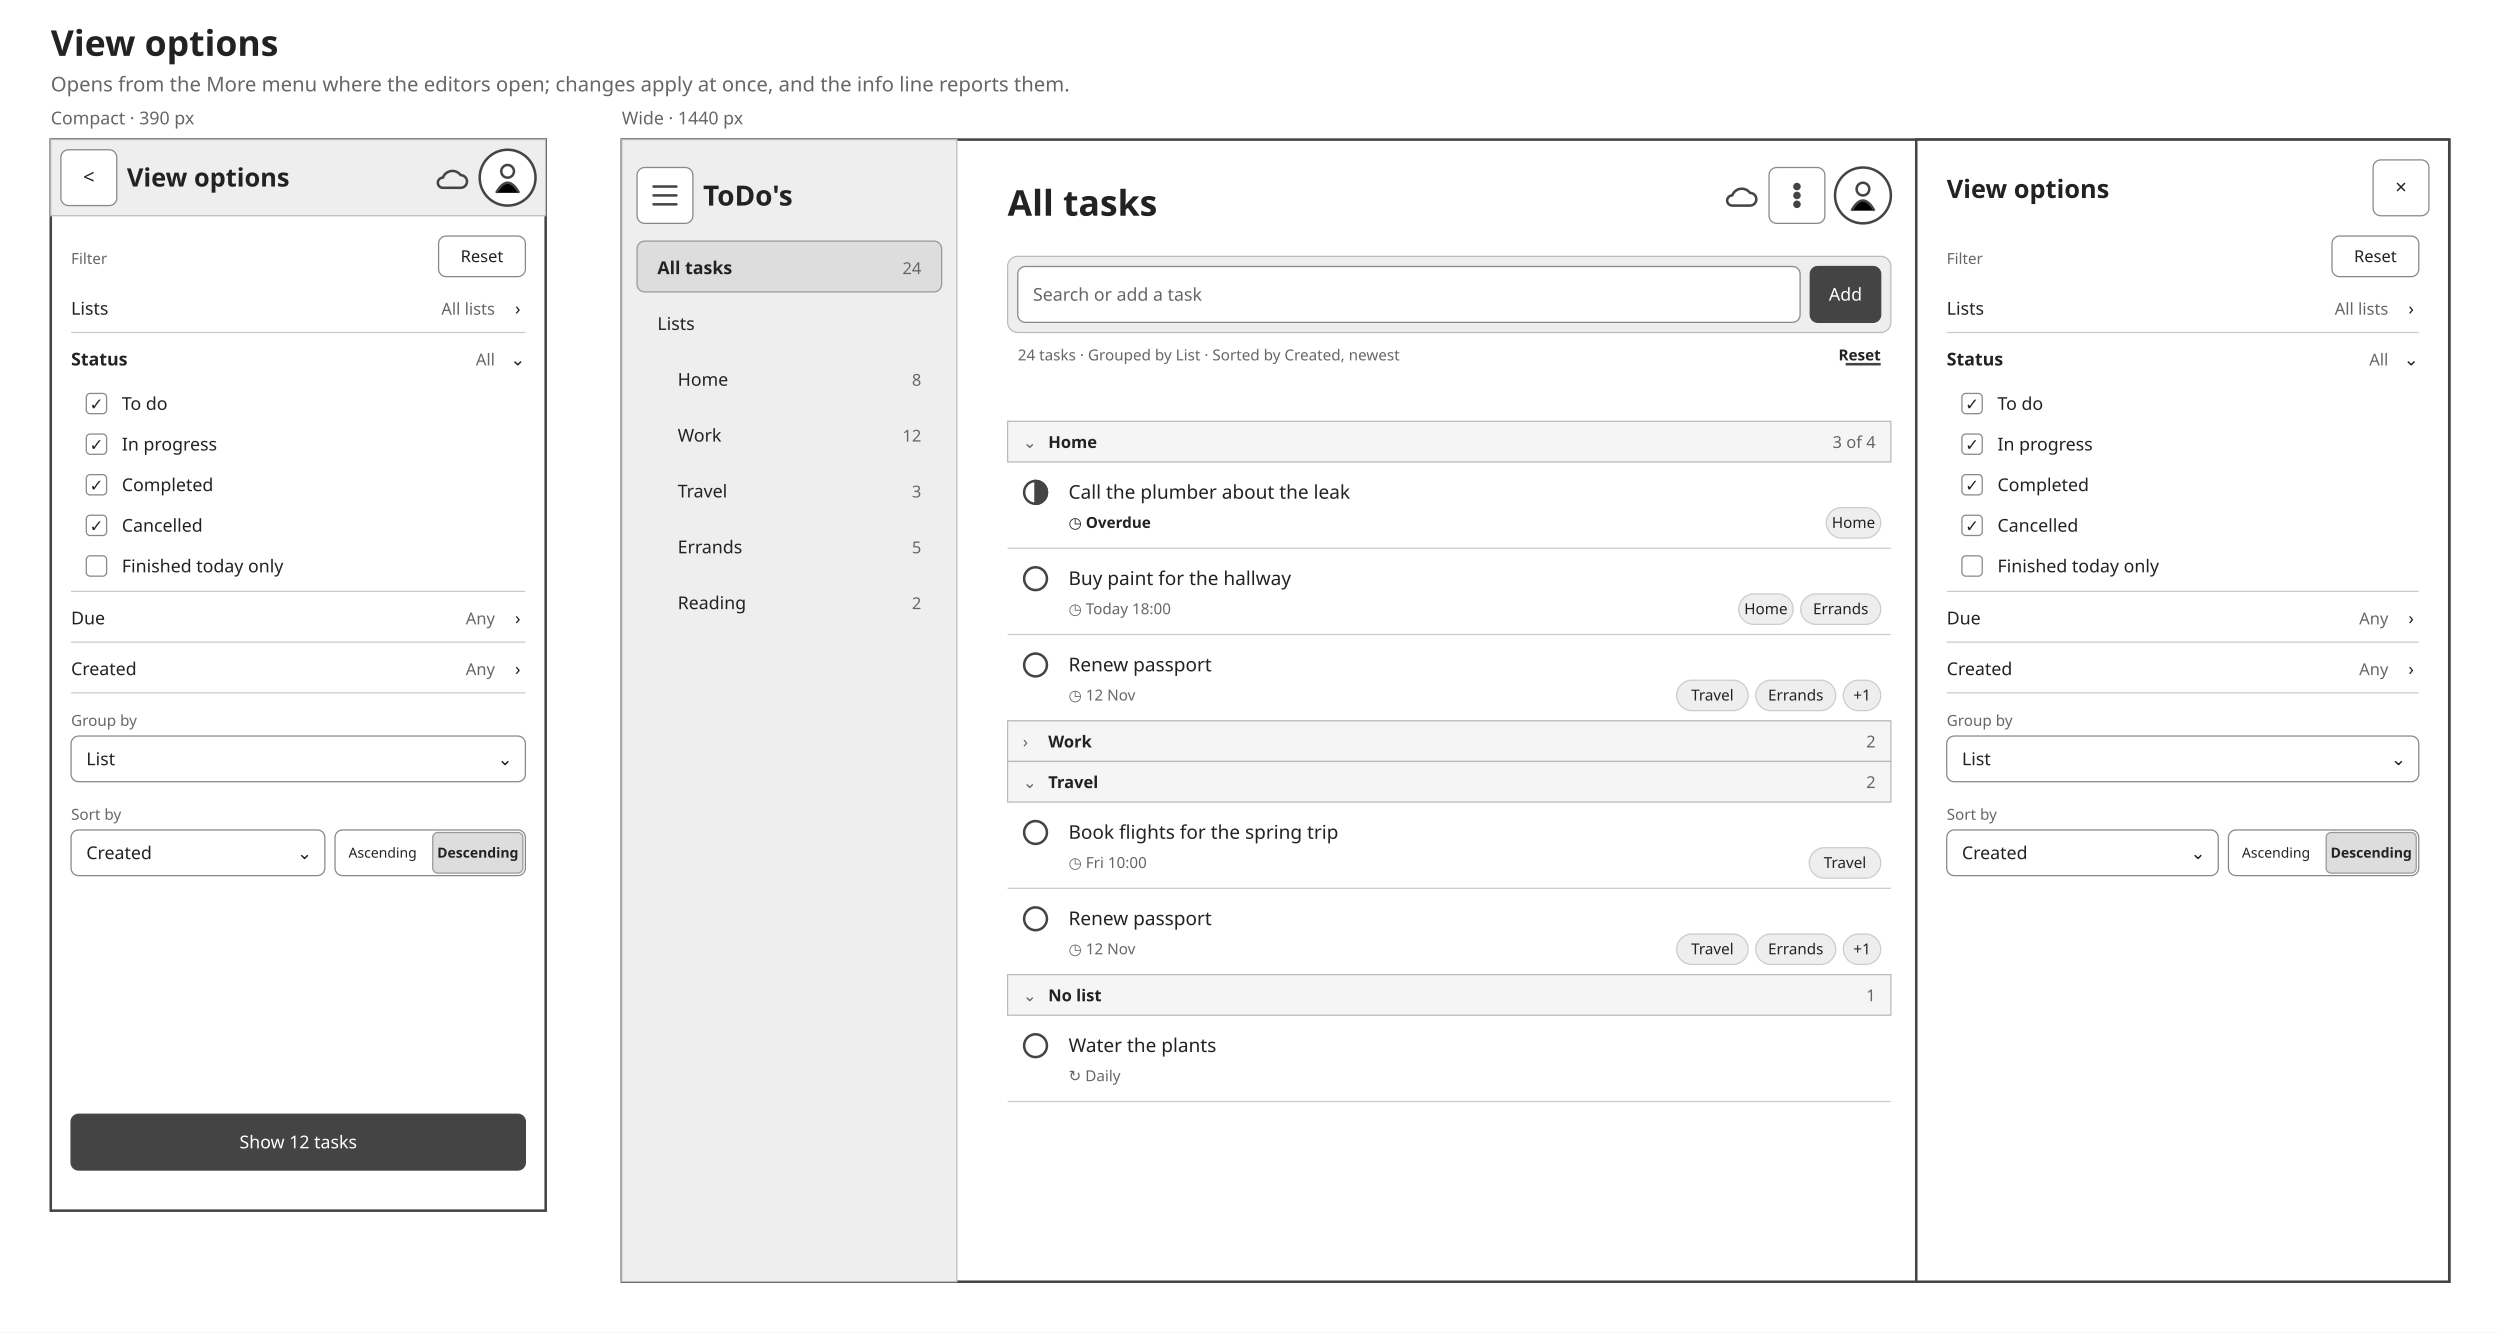
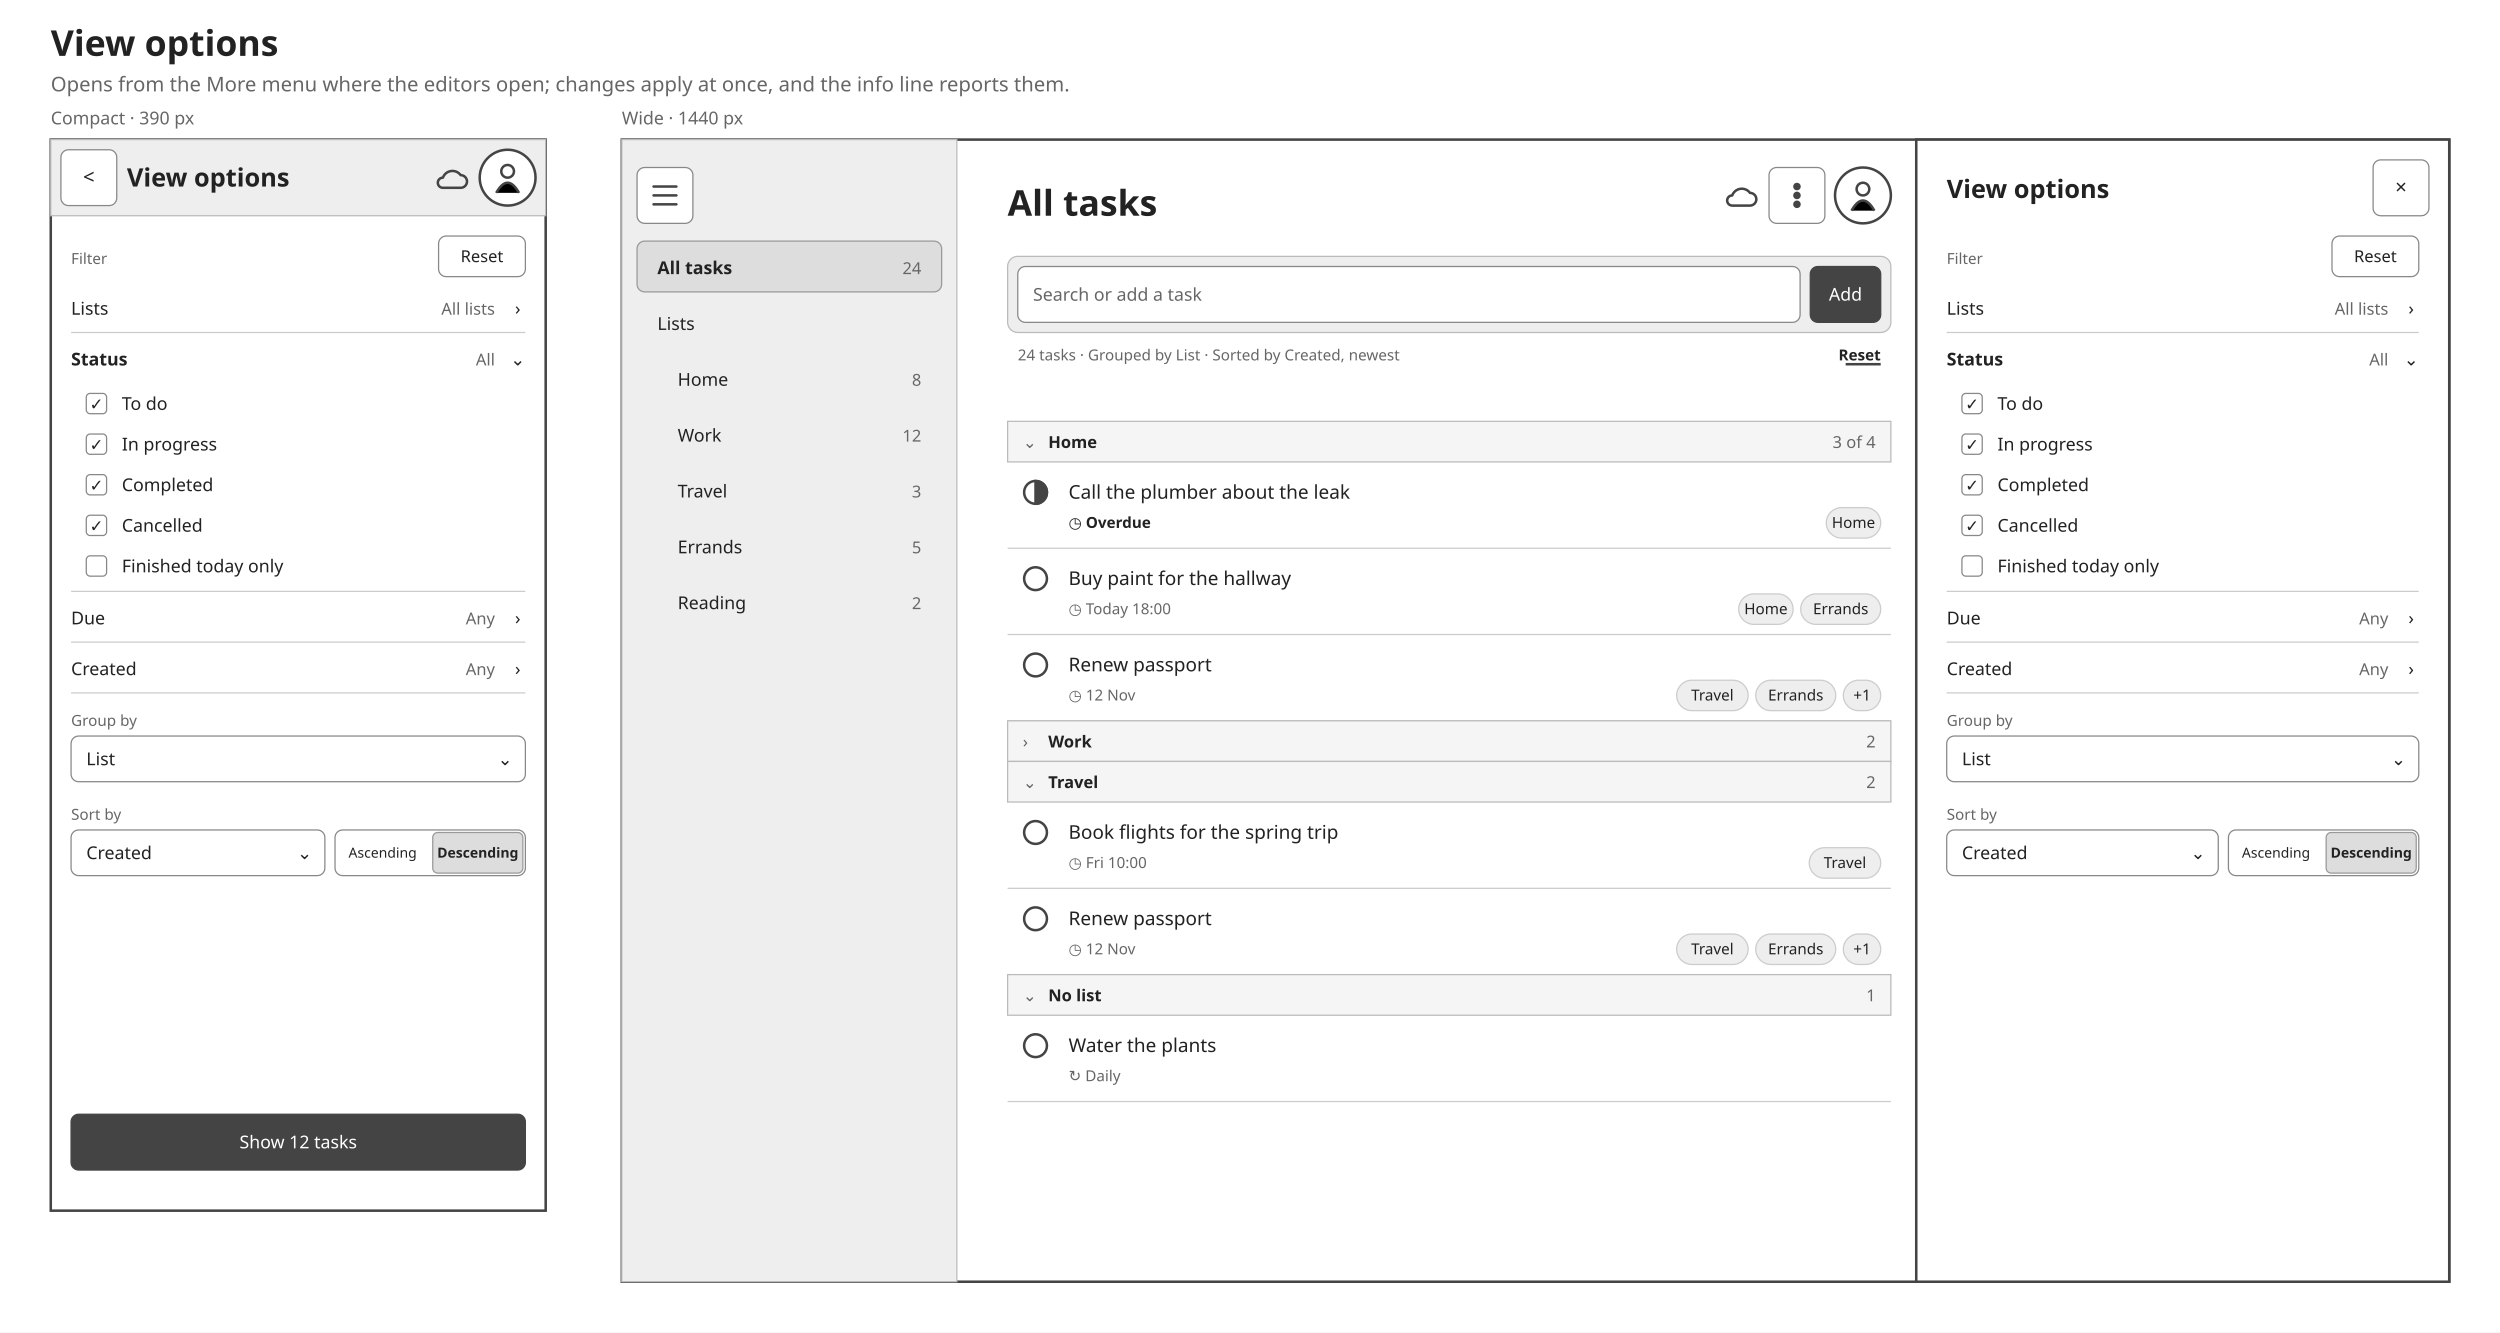
<svg xmlns="http://www.w3.org/2000/svg" width="1970" height="1050" viewBox="0 0 1970 1050">
  <style>
text { font-family: sans-serif; fill: #222222; }
.muted { fill: #666666; }
.on-primary { fill: #ffffff; }
.bold { font-weight: bold; }
rect.frame { fill: #ffffff; stroke: #444444; stroke-width: 2; }
.bar { fill: #eeeeee; stroke: #bbbbbb; }
.box { fill: #f5f5f5; stroke: #bbbbbb; }
.control { fill: #ffffff; stroke: #888888; }
.disabled { fill: #f5f5f5; stroke: #cccccc; }
.primary { fill: #444444; stroke: #444444; }
.selected { fill: #dddddd; stroke: #999999; }
.chip { fill: #eeeeee; stroke: #cccccc; }
.signal { fill: #ffffff; stroke: #222222; stroke-width: 2; }
.scrim { fill: #888888; fill-opacity: 0.5; }
.rule { stroke: #cccccc; }
.drop { stroke: #222222; stroke-width: 3; }
.icon { fill: #ffffff; stroke: #444444; stroke-width: 2; }
.icon-fill { fill: #444444; stroke: #444444; stroke-width: 2; }
.icon-mark { fill: none; stroke: #ffffff; stroke-width: 2; }
.icon-line { stroke: #444444; stroke-width: 2; }
.icon-line-open { fill: none; stroke: #444444; stroke-width: 2; stroke-linecap: round; stroke-linejoin: round; }
.tooltip { fill: #222222; stroke: #222222; }
  </style>
  <rect x="0" y="0" width="1970" height="1050" fill="#ffffff" />
  <text x="40" y="44" font-size="28" class="bold">View options</text>
  <text x="40" y="72" font-size="16" class="muted">Opens from the More menu where the editors open; changes apply at once, and the info line reports them.</text>
  <text x="40" y="98" font-size="14" class="muted">Compact · 390 px</text>
  <text x="490" y="98" font-size="14" class="muted">Wide · 1440 px</text>
  <g class="frame" data-width="390" data-height="844" transform="translate(40 110)">
    <rect x="0" y="0" width="390" height="844" rx="0" class="frame" />
    <rect x="0" y="0" width="390" height="60" rx="0" class="bar" />
    <rect x="8" y="8" width="44" height="44" rx="6" class="control" />
    <text x="30" y="35" font-size="16" text-anchor="middle">&lt;</text>
    <circle cx="360" cy="30" r="22" class="icon" />
    <circle cx="360" cy="25" r="5" class="icon" />
    <path d="M 351 42 Q 360 26 369 42" class="icon-line" />
    <path d="M 309 38 H 323 A 5 5 0 0 0 323 28 A 8 8 0 0 0 309 30 A 4 4 0 0 0 309 38 Z" class="icon-line-open" />
    <text x="60" y="37" font-size="20" class="bold">View options</text>
    <text x="16" y="98" font-size="12" class="muted">Filter</text>
    <rect x="305.6" y="76" width="68.4" height="32" rx="6" class="control" />
    <text x="339.8" y="96.55" font-size="13" text-anchor="middle">Reset</text>
    <text x="16" y="138" font-size="14">Lists</text>
    <text x="350" y="138" font-size="13" class="muted" text-anchor="end">All lists</text>
    <text x="368" y="138" font-size="14" text-anchor="middle">›</text>
    <line x1="16" y1="152" x2="374" y2="152" class="rule" />
    <text x="16" y="178" font-size="14" class="bold">Status</text>
    <text x="350" y="178" font-size="13" class="muted" text-anchor="end">All</text>
    <text x="368" y="178" font-size="14" text-anchor="middle">⌄</text>
    <rect x="28" y="200" width="16" height="16" rx="3" class="control" />
    <text x="36" y="213" font-size="13" class="bold" text-anchor="middle">✓</text>
    <text x="56" y="213" font-size="14">To do</text>
    <rect x="28" y="232" width="16" height="16" rx="3" class="control" />
    <text x="36" y="245" font-size="13" class="bold" text-anchor="middle">✓</text>
    <text x="56" y="245" font-size="14">In progress</text>
    <rect x="28" y="264" width="16" height="16" rx="3" class="control" />
    <text x="36" y="277" font-size="13" class="bold" text-anchor="middle">✓</text>
    <text x="56" y="277" font-size="14">Completed</text>
    <rect x="28" y="296" width="16" height="16" rx="3" class="control" />
    <text x="36" y="309" font-size="13" class="bold" text-anchor="middle">✓</text>
    <text x="56" y="309" font-size="14">Cancelled</text>
    <rect x="28" y="328" width="16" height="16" rx="3" class="control" />
    <text x="56" y="341" font-size="14">Finished today only</text>
    <line x1="16" y1="356" x2="374" y2="356" class="rule" />
    <text x="16" y="382" font-size="14">Due</text>
    <text x="350" y="382" font-size="13" class="muted" text-anchor="end">Any</text>
    <text x="368" y="382" font-size="14" text-anchor="middle">›</text>
    <line x1="16" y1="396" x2="374" y2="396" class="rule" />
    <text x="16" y="422" font-size="14">Created</text>
    <text x="350" y="422" font-size="13" class="muted" text-anchor="end">Any</text>
    <text x="368" y="422" font-size="14" text-anchor="middle">›</text>
    <line x1="16" y1="436" x2="374" y2="436" class="rule" />
    <text x="16" y="462" font-size="12" class="muted">Group by</text>
    <rect x="16" y="470" width="358" height="36" rx="6" class="control" />
    <text x="28" y="493" font-size="14">List</text>
    <text x="358" y="493" font-size="14" text-anchor="middle">⌄</text>
    <text x="16" y="536" font-size="12" class="muted">Sort by</text>
    <rect x="16" y="544" width="200" height="36" rx="6" class="control" />
    <text x="28" y="567" font-size="14">Created</text>
    <text x="200" y="567" font-size="14" text-anchor="middle">⌄</text>
    <rect x="224" y="544" width="150" height="36" rx="6" class="control" />
    <text x="261.5" y="565.85" font-size="11" text-anchor="middle">Ascending</text>
    <rect x="301" y="546" width="71" height="32" rx="4" class="selected" />
    <text x="336.5" y="565.85" font-size="11" class="bold" text-anchor="middle">Descending</text>
    <rect x="16" y="768" width="358" height="44" rx="6" class="primary" />
    <text x="195" y="794.9" font-size="14" class="on-primary" text-anchor="middle">Show 12 tasks</text>
  </g>
  <g class="frame" data-width="1440" data-height="900" transform="translate(490 110)">
    <rect x="0" y="0" width="1440" height="900" rx="0" class="frame" />
    <rect x="0" y="0" width="264" height="900" rx="0" class="bar" />
    <rect x="12" y="22" width="44" height="44" rx="6" class="control" />
    <path d="M 25 37 H 43" class="icon-line-open" />
    <path d="M 25 44 H 43" class="icon-line-open" />
    <path d="M 25 51 H 43" class="icon-line-open" />
-     <text x="64" y="52" font-size="22" class="bold">ToDo's</text>
    <rect x="12" y="80" width="240" height="40" rx="6" class="selected" />
    <text x="28" y="106" font-size="14" class="bold">All tasks</text>
    <text x="236" y="106" font-size="13" class="muted" text-anchor="end">24</text>
    <text x="28" y="150" font-size="14">Lists</text>
    <text x="44" y="194" font-size="14">Home</text>
    <text x="236" y="194" font-size="13" class="muted" text-anchor="end">8</text>
    <text x="44" y="238" font-size="14">Work</text>
    <text x="236" y="238" font-size="13" class="muted" text-anchor="end">12</text>
    <text x="44" y="282" font-size="14">Travel</text>
    <text x="236" y="282" font-size="13" class="muted" text-anchor="end">3</text>
    <text x="44" y="326" font-size="14">Errands</text>
    <text x="236" y="326" font-size="13" class="muted" text-anchor="end">5</text>
    <text x="44" y="370" font-size="14">Reading</text>
    <text x="236" y="370" font-size="13" class="muted" text-anchor="end">2</text>
    <circle cx="978" cy="44" r="22" class="icon" />
    <circle cx="978" cy="39" r="5" class="icon" />
    <path d="M 969 56 Q 978 40 987 56" class="icon-line" />
    <path d="M 875 52 H 889 A 5 5 0 0 0 889 42 A 8 8 0 0 0 875 44 A 4 4 0 0 0 875 52 Z" class="icon-line-open" />
    <rect x="904" y="22" width="44" height="44" rx="6" class="control" />
    <circle cx="926" cy="37" r="2" class="icon-fill" />
    <circle cx="926" cy="44" r="2" class="icon-fill" />
    <circle cx="926" cy="51" r="2" class="icon-fill" />
    <text x="304" y="60" font-size="28" class="bold">All tasks</text>
    <rect x="304" y="92" width="696" height="60" rx="8" class="bar" />
    <rect x="936.48" y="100" width="55.52" height="44" rx="6" class="primary" />
    <text x="964.24" y="126.9" font-size="14" class="on-primary" text-anchor="middle">Add</text>
    <rect x="312" y="100" width="616.48" height="44" rx="6" class="control" />
    <text x="324" y="127" font-size="14" class="muted">Search or add a task</text>
    <text x="992" y="174" font-size="12" class="bold" text-anchor="end">Reset</text>
    <line x1="964.4" y1="177" x2="992" y2="177" class="icon-line" />
    <text x="312" y="174" font-size="12" class="muted">24 tasks · Grouped by List · Sorted by Created, newest</text>
    <rect x="304" y="222" width="696" height="32" rx="0" class="box" />
    <text x="316" y="243" font-size="13" class="muted">⌄</text>
    <text x="336" y="243" font-size="13" class="bold">Home</text>
    <text x="988" y="243" font-size="13" class="muted" text-anchor="end">3 of 4</text>
    <line x1="304" y1="322" x2="1000" y2="322" class="rule" />
    <circle cx="326" cy="278" r="9" class="icon" />
    <path d="M326 269 A9 9 0 0 1 326 287 Z" class="icon-fill" />
    <text x="352" y="283" font-size="15">Call the plumber about the leak</text>
    <text x="352" y="306" font-size="12" class="bold">◷ Overdue</text>
    <rect x="949.12" y="290" width="42.88" height="24" rx="12" class="chip" />
    <text x="970.56" y="306" font-size="12" text-anchor="middle">Home</text>
    <line x1="304" y1="390" x2="1000" y2="390" class="rule" />
    <circle cx="326" cy="346" r="9" class="icon" />
    <text x="352" y="351" font-size="15">Buy paint for the hallway</text>
    <text x="352" y="374" font-size="12" class="muted">◷ Today 18:00</text>
    <rect x="928.96" y="358" width="63.04" height="24" rx="12" class="chip" />
    <text x="960.48" y="374" font-size="12" text-anchor="middle">Errands</text>
    <rect x="880.08" y="358" width="42.88" height="24" rx="12" class="chip" />
    <text x="901.52" y="374" font-size="12" text-anchor="middle">Home</text>
    <line x1="304" y1="458" x2="1000" y2="458" class="rule" />
    <circle cx="326" cy="414" r="9" class="icon" />
    <text x="352" y="419" font-size="15">Renew passport</text>
    <text x="352" y="442" font-size="12" class="muted">◷ 12 Nov</text>
    <rect x="962.56" y="426" width="29.44" height="24" rx="12" class="chip" />
    <text x="977.28" y="442" font-size="12" text-anchor="middle">+1</text>
    <rect x="893.52" y="426" width="63.04" height="24" rx="12" class="chip" />
    <text x="925.04" y="442" font-size="12" text-anchor="middle">Errands</text>
    <rect x="831.2" y="426" width="56.32" height="24" rx="12" class="chip" />
    <text x="859.36" y="442" font-size="12" text-anchor="middle">Travel</text>
    <rect x="304" y="458" width="696" height="32" rx="0" class="box" />
    <text x="316" y="479" font-size="13" class="muted">›</text>
    <text x="336" y="479" font-size="13" class="bold">Work</text>
    <text x="988" y="479" font-size="13" class="muted" text-anchor="end">2</text>
    <rect x="304" y="490" width="696" height="32" rx="0" class="box" />
    <text x="316" y="511" font-size="13" class="muted">⌄</text>
    <text x="336" y="511" font-size="13" class="bold">Travel</text>
    <text x="988" y="511" font-size="13" class="muted" text-anchor="end">2</text>
    <line x1="304" y1="590" x2="1000" y2="590" class="rule" />
    <circle cx="326" cy="546" r="9" class="icon" />
    <text x="352" y="551" font-size="15">Book flights for the spring trip</text>
    <text x="352" y="574" font-size="12" class="muted">◷ Fri 10:00</text>
    <rect x="935.68" y="558" width="56.32" height="24" rx="12" class="chip" />
    <text x="963.84" y="574" font-size="12" text-anchor="middle">Travel</text>
    <line x1="304" y1="658" x2="1000" y2="658" class="rule" />
    <circle cx="326" cy="614" r="9" class="icon" />
    <text x="352" y="619" font-size="15">Renew passport</text>
    <text x="352" y="642" font-size="12" class="muted">◷ 12 Nov</text>
    <rect x="962.56" y="626" width="29.44" height="24" rx="12" class="chip" />
    <text x="977.28" y="642" font-size="12" text-anchor="middle">+1</text>
    <rect x="893.52" y="626" width="63.04" height="24" rx="12" class="chip" />
    <text x="925.04" y="642" font-size="12" text-anchor="middle">Errands</text>
    <rect x="831.2" y="626" width="56.32" height="24" rx="12" class="chip" />
    <text x="859.36" y="642" font-size="12" text-anchor="middle">Travel</text>
    <rect x="304" y="658" width="696" height="32" rx="0" class="box" />
    <text x="316" y="679" font-size="13" class="muted">⌄</text>
    <text x="336" y="679" font-size="13" class="bold">No list</text>
    <text x="988" y="679" font-size="13" class="muted" text-anchor="end">1</text>
    <line x1="304" y1="758" x2="1000" y2="758" class="rule" />
    <circle cx="326" cy="714" r="9" class="icon" />
    <text x="352" y="719" font-size="15">Water the plants</text>
    <text x="352" y="742" font-size="12" class="muted">↻ Daily</text>
    <rect x="1020" y="0" width="420" height="900" rx="0" class="frame" />
    <text x="1044" y="46" font-size="20" class="bold">View options</text>
    <rect x="1380" y="16" width="44" height="44" rx="6" class="control" />
    <text x="1402" y="43" font-size="16" text-anchor="middle">×</text>
    <text x="1044" y="98" font-size="12" class="muted">Filter</text>
    <rect x="1347.6" y="76" width="68.4" height="32" rx="6" class="control" />
    <text x="1381.8" y="96.55" font-size="13" text-anchor="middle">Reset</text>
    <text x="1044" y="138" font-size="14">Lists</text>
    <text x="1392" y="138" font-size="13" class="muted" text-anchor="end">All lists</text>
    <text x="1410" y="138" font-size="14" text-anchor="middle">›</text>
    <line x1="1044" y1="152" x2="1416" y2="152" class="rule" />
    <text x="1044" y="178" font-size="14" class="bold">Status</text>
    <text x="1392" y="178" font-size="13" class="muted" text-anchor="end">All</text>
    <text x="1410" y="178" font-size="14" text-anchor="middle">⌄</text>
    <rect x="1056" y="200" width="16" height="16" rx="3" class="control" />
    <text x="1064" y="213" font-size="13" class="bold" text-anchor="middle">✓</text>
    <text x="1084" y="213" font-size="14">To do</text>
    <rect x="1056" y="232" width="16" height="16" rx="3" class="control" />
    <text x="1064" y="245" font-size="13" class="bold" text-anchor="middle">✓</text>
    <text x="1084" y="245" font-size="14">In progress</text>
    <rect x="1056" y="264" width="16" height="16" rx="3" class="control" />
    <text x="1064" y="277" font-size="13" class="bold" text-anchor="middle">✓</text>
    <text x="1084" y="277" font-size="14">Completed</text>
    <rect x="1056" y="296" width="16" height="16" rx="3" class="control" />
    <text x="1064" y="309" font-size="13" class="bold" text-anchor="middle">✓</text>
    <text x="1084" y="309" font-size="14">Cancelled</text>
    <rect x="1056" y="328" width="16" height="16" rx="3" class="control" />
    <text x="1084" y="341" font-size="14">Finished today only</text>
    <line x1="1044" y1="356" x2="1416" y2="356" class="rule" />
    <text x="1044" y="382" font-size="14">Due</text>
    <text x="1392" y="382" font-size="13" class="muted" text-anchor="end">Any</text>
    <text x="1410" y="382" font-size="14" text-anchor="middle">›</text>
    <line x1="1044" y1="396" x2="1416" y2="396" class="rule" />
    <text x="1044" y="422" font-size="14">Created</text>
    <text x="1392" y="422" font-size="13" class="muted" text-anchor="end">Any</text>
    <text x="1410" y="422" font-size="14" text-anchor="middle">›</text>
    <line x1="1044" y1="436" x2="1416" y2="436" class="rule" />
    <text x="1044" y="462" font-size="12" class="muted">Group by</text>
    <rect x="1044" y="470" width="372" height="36" rx="6" class="control" />
    <text x="1056" y="493" font-size="14">List</text>
    <text x="1400" y="493" font-size="14" text-anchor="middle">⌄</text>
    <text x="1044" y="536" font-size="12" class="muted">Sort by</text>
    <rect x="1044" y="544" width="214" height="36" rx="6" class="control" />
    <text x="1056" y="567" font-size="14">Created</text>
    <text x="1242" y="567" font-size="14" text-anchor="middle">⌄</text>
    <rect x="1266" y="544" width="150" height="36" rx="6" class="control" />
    <text x="1303.5" y="565.85" font-size="11" text-anchor="middle">Ascending</text>
    <rect x="1343" y="546" width="71" height="32" rx="4" class="selected" />
    <text x="1378.5" y="565.85" font-size="11" class="bold" text-anchor="middle">Descending</text>
  </g>
</svg>
